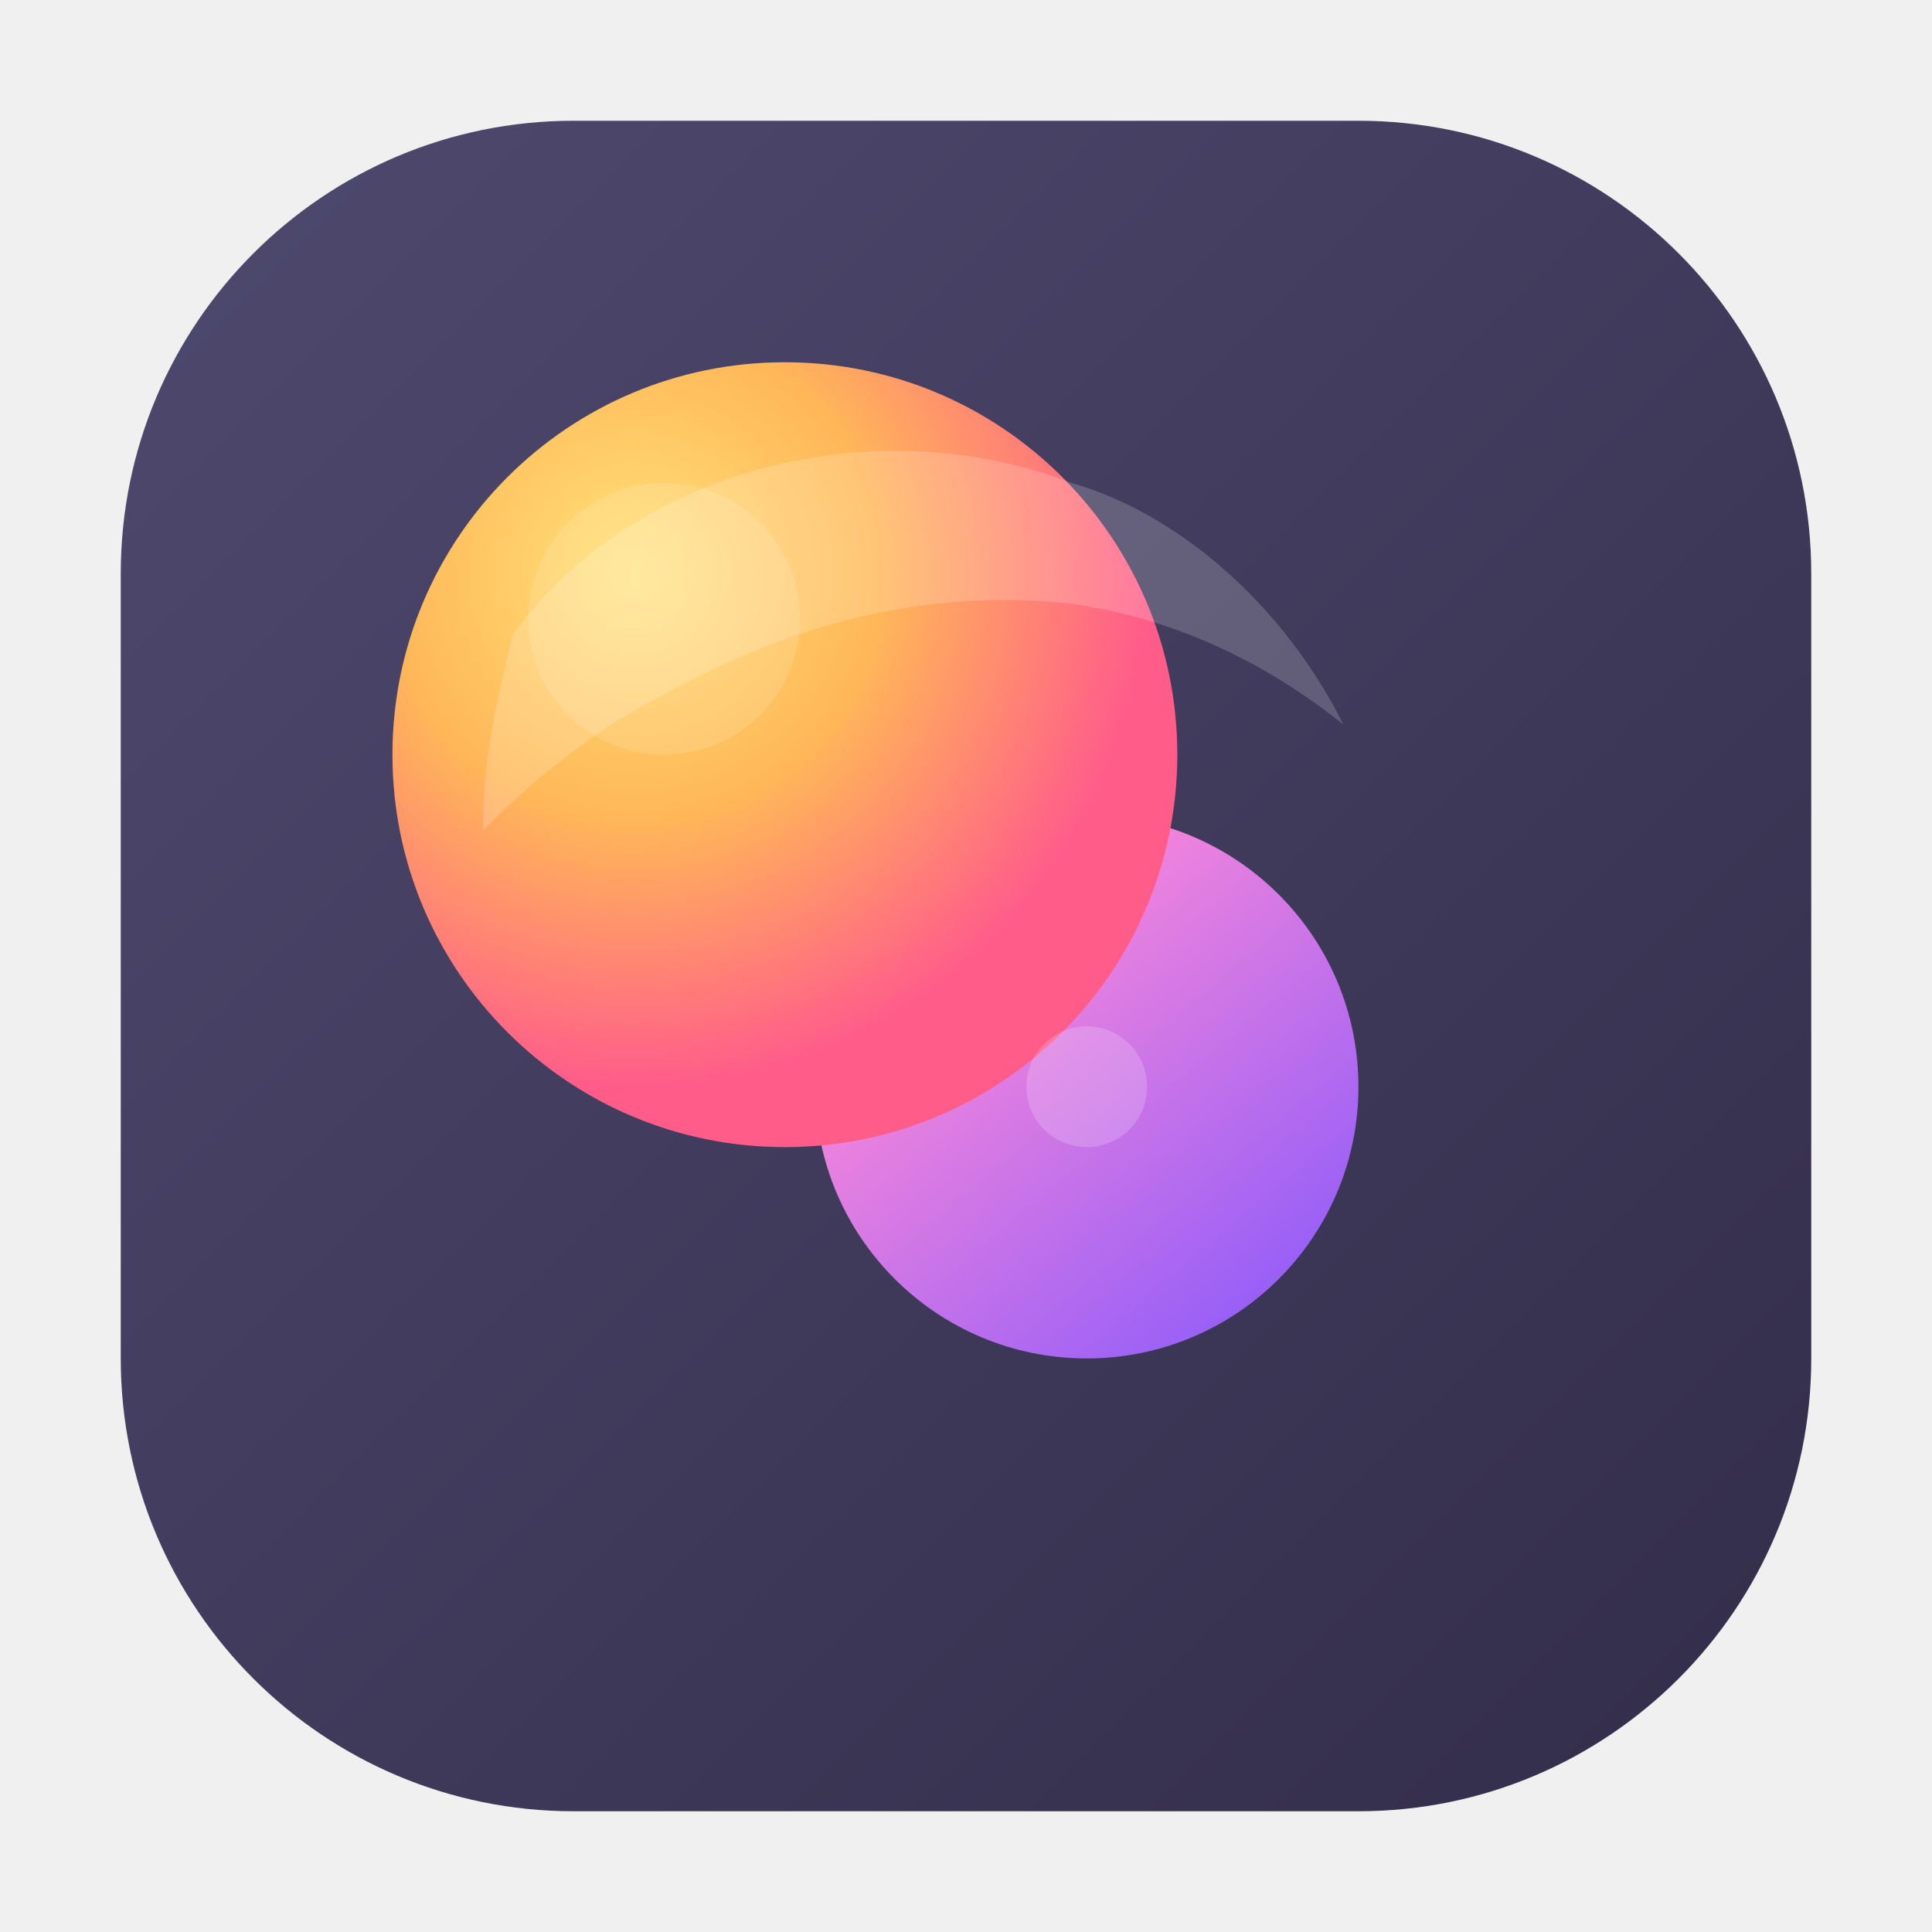
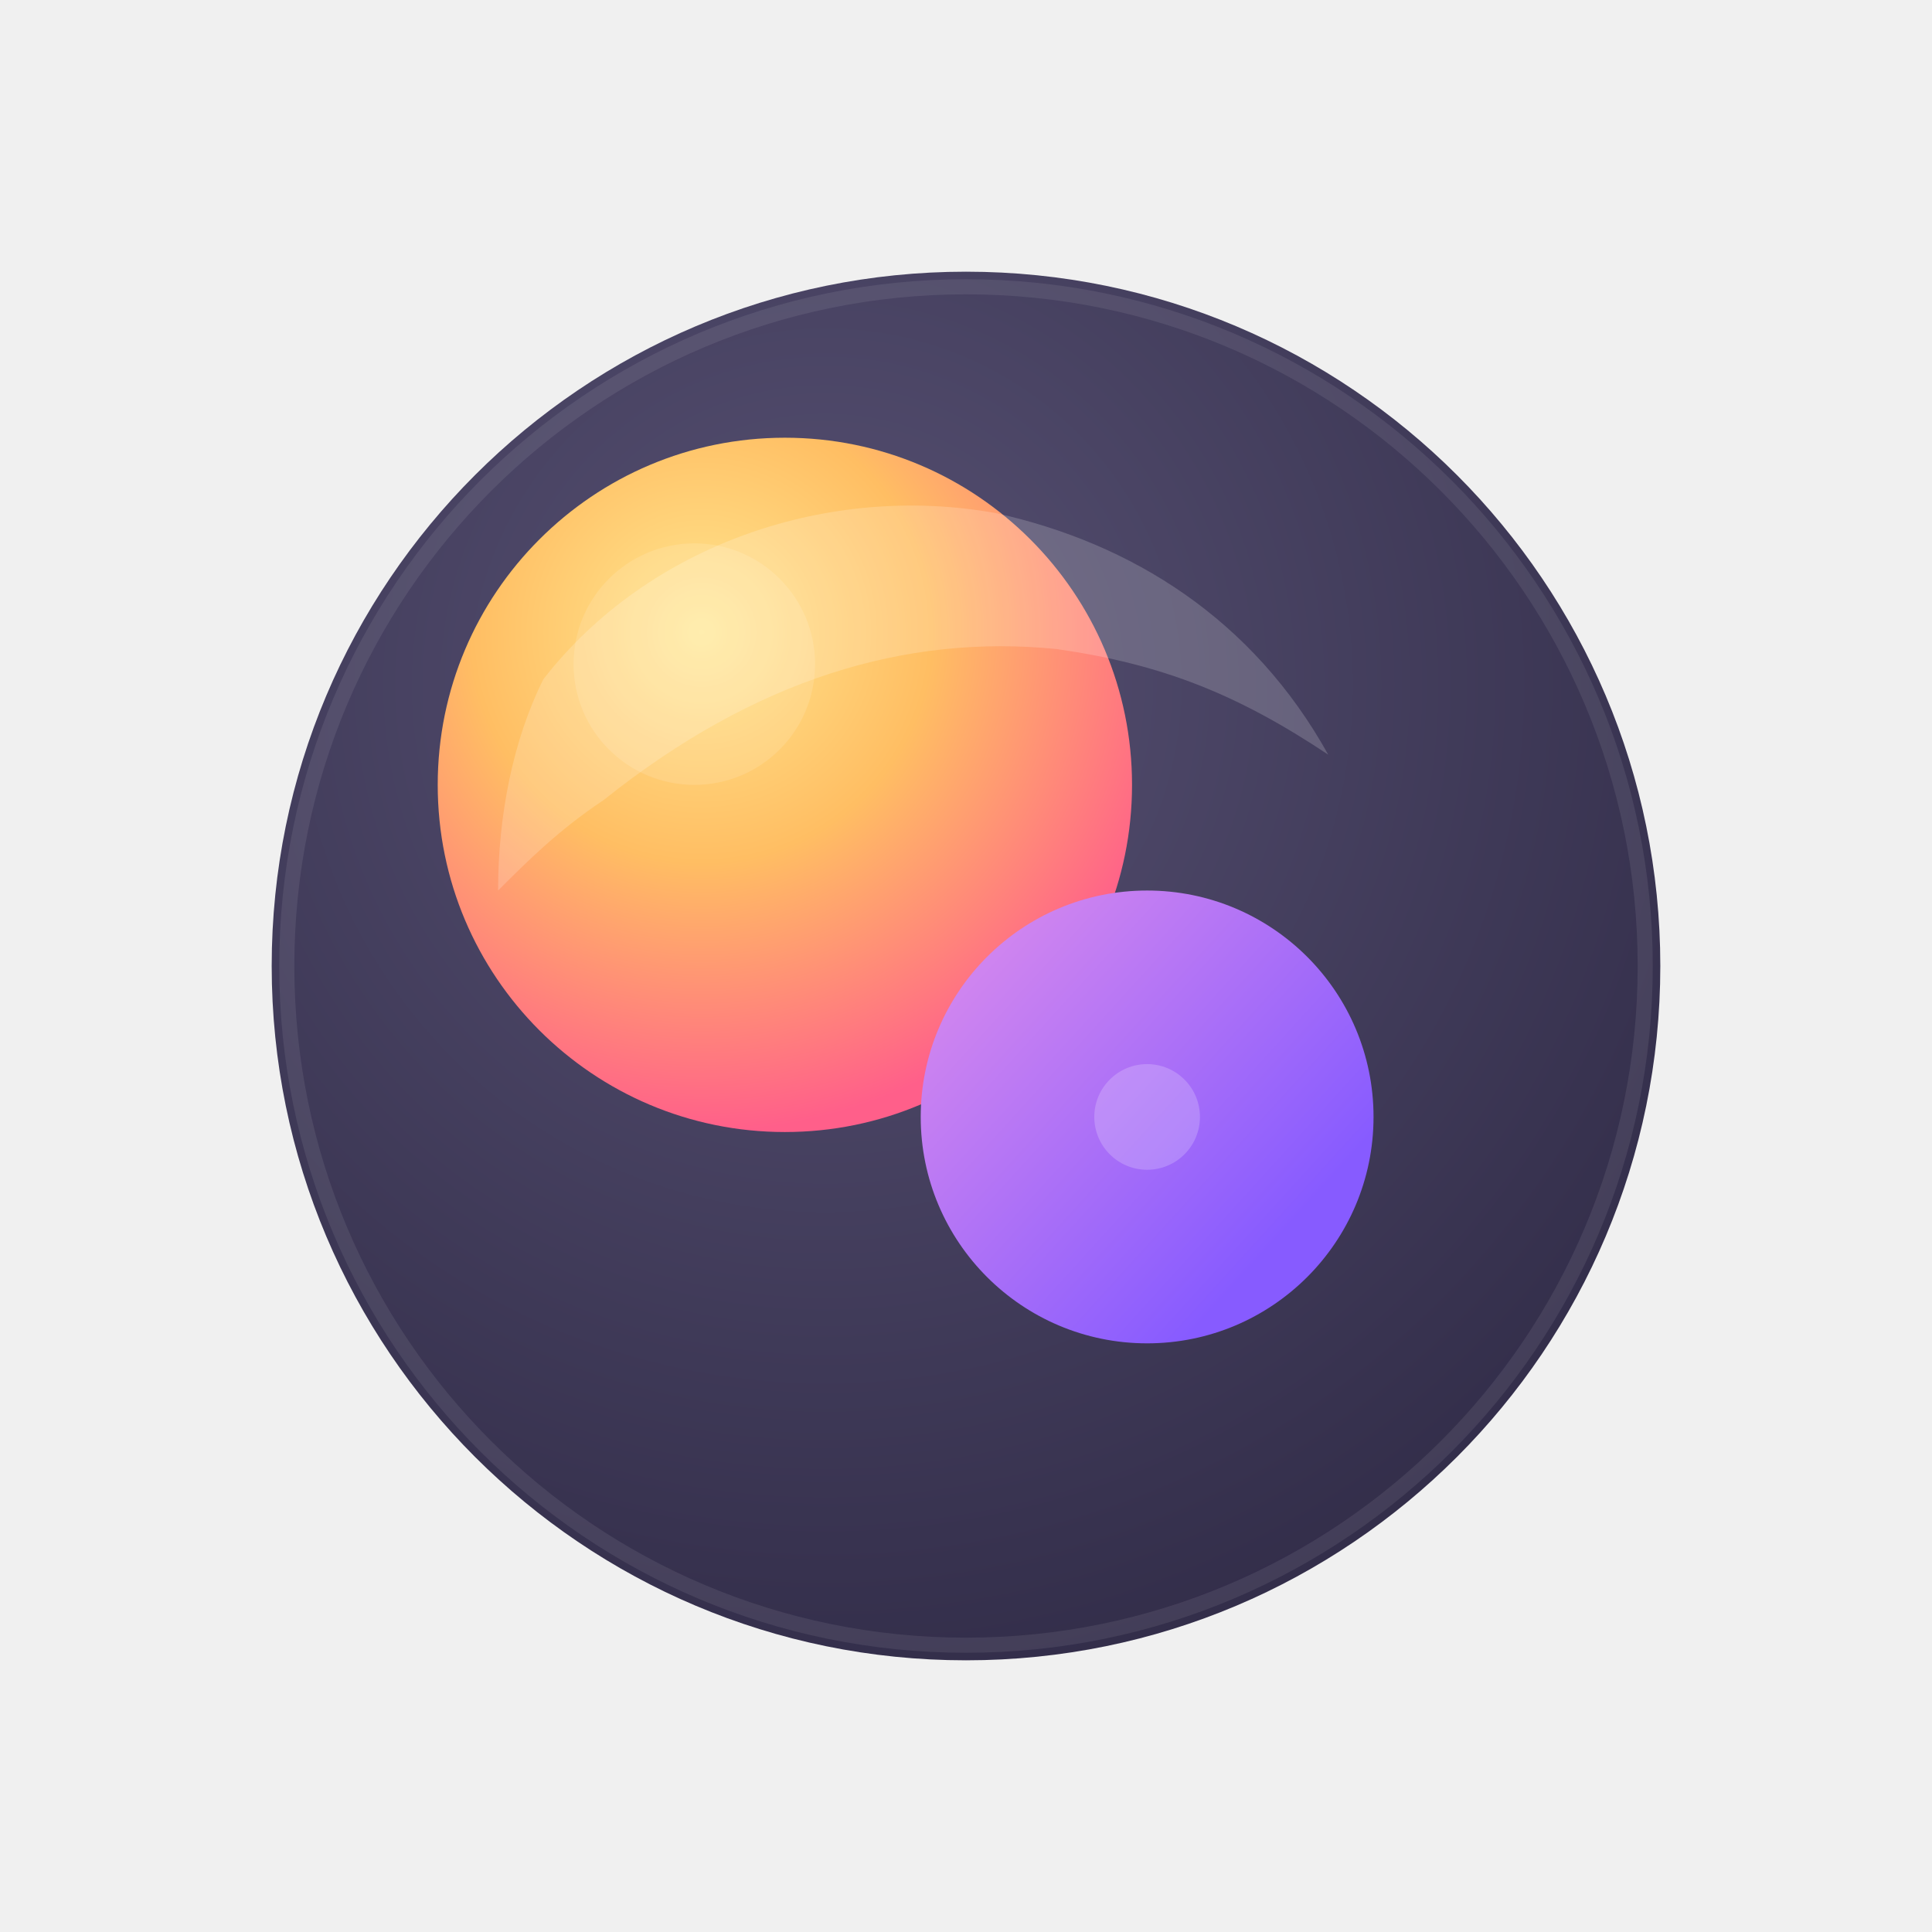
<svg xmlns="http://www.w3.org/2000/svg" viewBox="0 0 128 128" role="img" aria-labelledby="title desc">
  <defs>
-     <linearGradient id="tile" x1="8" y1="8" x2="120" y2="120" gradientUnits="userSpaceOnUse">
-       <stop offset="0" stop-color="#4f496f" />
-       <stop offset="1" stop-color="#322d49" />
+     <radialGradient id="badge" cx="40%" cy="30%" r="75%">
+       <stop offset="0" stop-color="#575173" />
+       <stop offset="1" stop-color="#312c48" />
+     </radialGradient>
+     <radialGradient id="orb" cx="38%" cy="28%" r="72%">
+       <stop offset="0" stop-color="#ffe68f" />
+       <stop offset="0.46" stop-color="#ffbe63" />
+       <stop offset="1" stop-color="#ff5f8a" />
+     </radialGradient>
+     <linearGradient id="echo" x1="49" y1="55" x2="82" y2="85" gradientUnits="userSpaceOnUse">
+       <stop offset="0" stop-color="#ffa0e5" />
+       <stop offset="1" stop-color="#875bff" />
    </linearGradient>
-     <radialGradient id="orb" cx="42" cy="38" r="34" gradientUnits="userSpaceOnUse">
-       <stop offset="0" stop-color="#ffe27a" />
-       <stop offset="0.48" stop-color="#ffb758" />
-       <stop offset="1" stop-color="#ff5c8a" />
-     </radialGradient>
-     <linearGradient id="echo" x1="61" y1="62" x2="88" y2="94" gradientUnits="userSpaceOnUse">
-       <stop offset="0" stop-color="#ff8ad8" />
-       <stop offset="1" stop-color="#7c54ff" />
-     </linearGradient>
+     <clipPath id="badgeClip">
+       <circle cx="64" cy="64" r="46" />
+     </clipPath>
  </defs>
-   <rect x="8" y="8" width="112" height="112" rx="30" fill="url(#tile)" />
-   <circle cx="72" cy="72" r="18" fill="url(#echo)" />
-   <circle cx="52" cy="50" r="26" fill="url(#orb)" />
-   <path d="M34 42c8-11 24-15 37-10 7 2 14 8 18 16-5-4-11-7-18-8-9-1-18 1-27 6-4 2-8 5-12 9 0-5 1-9 2-13z" fill="#fff" opacity="0.18" />
-   <circle cx="44" cy="41" r="9" fill="#fff" opacity="0.12" />
-   <circle cx="72" cy="72" r="4" fill="#fff" opacity="0.18" />
+   <circle cx="64" cy="64" r="46" fill="url(#badge)" />
+   <circle cx="64" cy="64" r="45" fill="none" stroke="#ffffff" stroke-opacity="0.08" />
+   <g clip-path="url(#badgeClip)">
+     <circle cx="52" cy="52" r="23" fill="url(#orb)" />
+     <circle cx="76" cy="74" r="15" fill="url(#echo)" />
+     <path d="M36 45c7-9 19-13 30-11 9 2 17 7 22 16-6-4-11-6-18-7-10-1-20 2-30 10-3 2-5 4-7 6 0-5 1-10 3-14z" fill="#fff" opacity="0.18" />
+     <circle cx="46" cy="44" r="8" fill="#fff" opacity="0.12" />
+     <circle cx="76" cy="74" r="3.5" fill="#fff" opacity="0.2" />
+   </g>
</svg>
